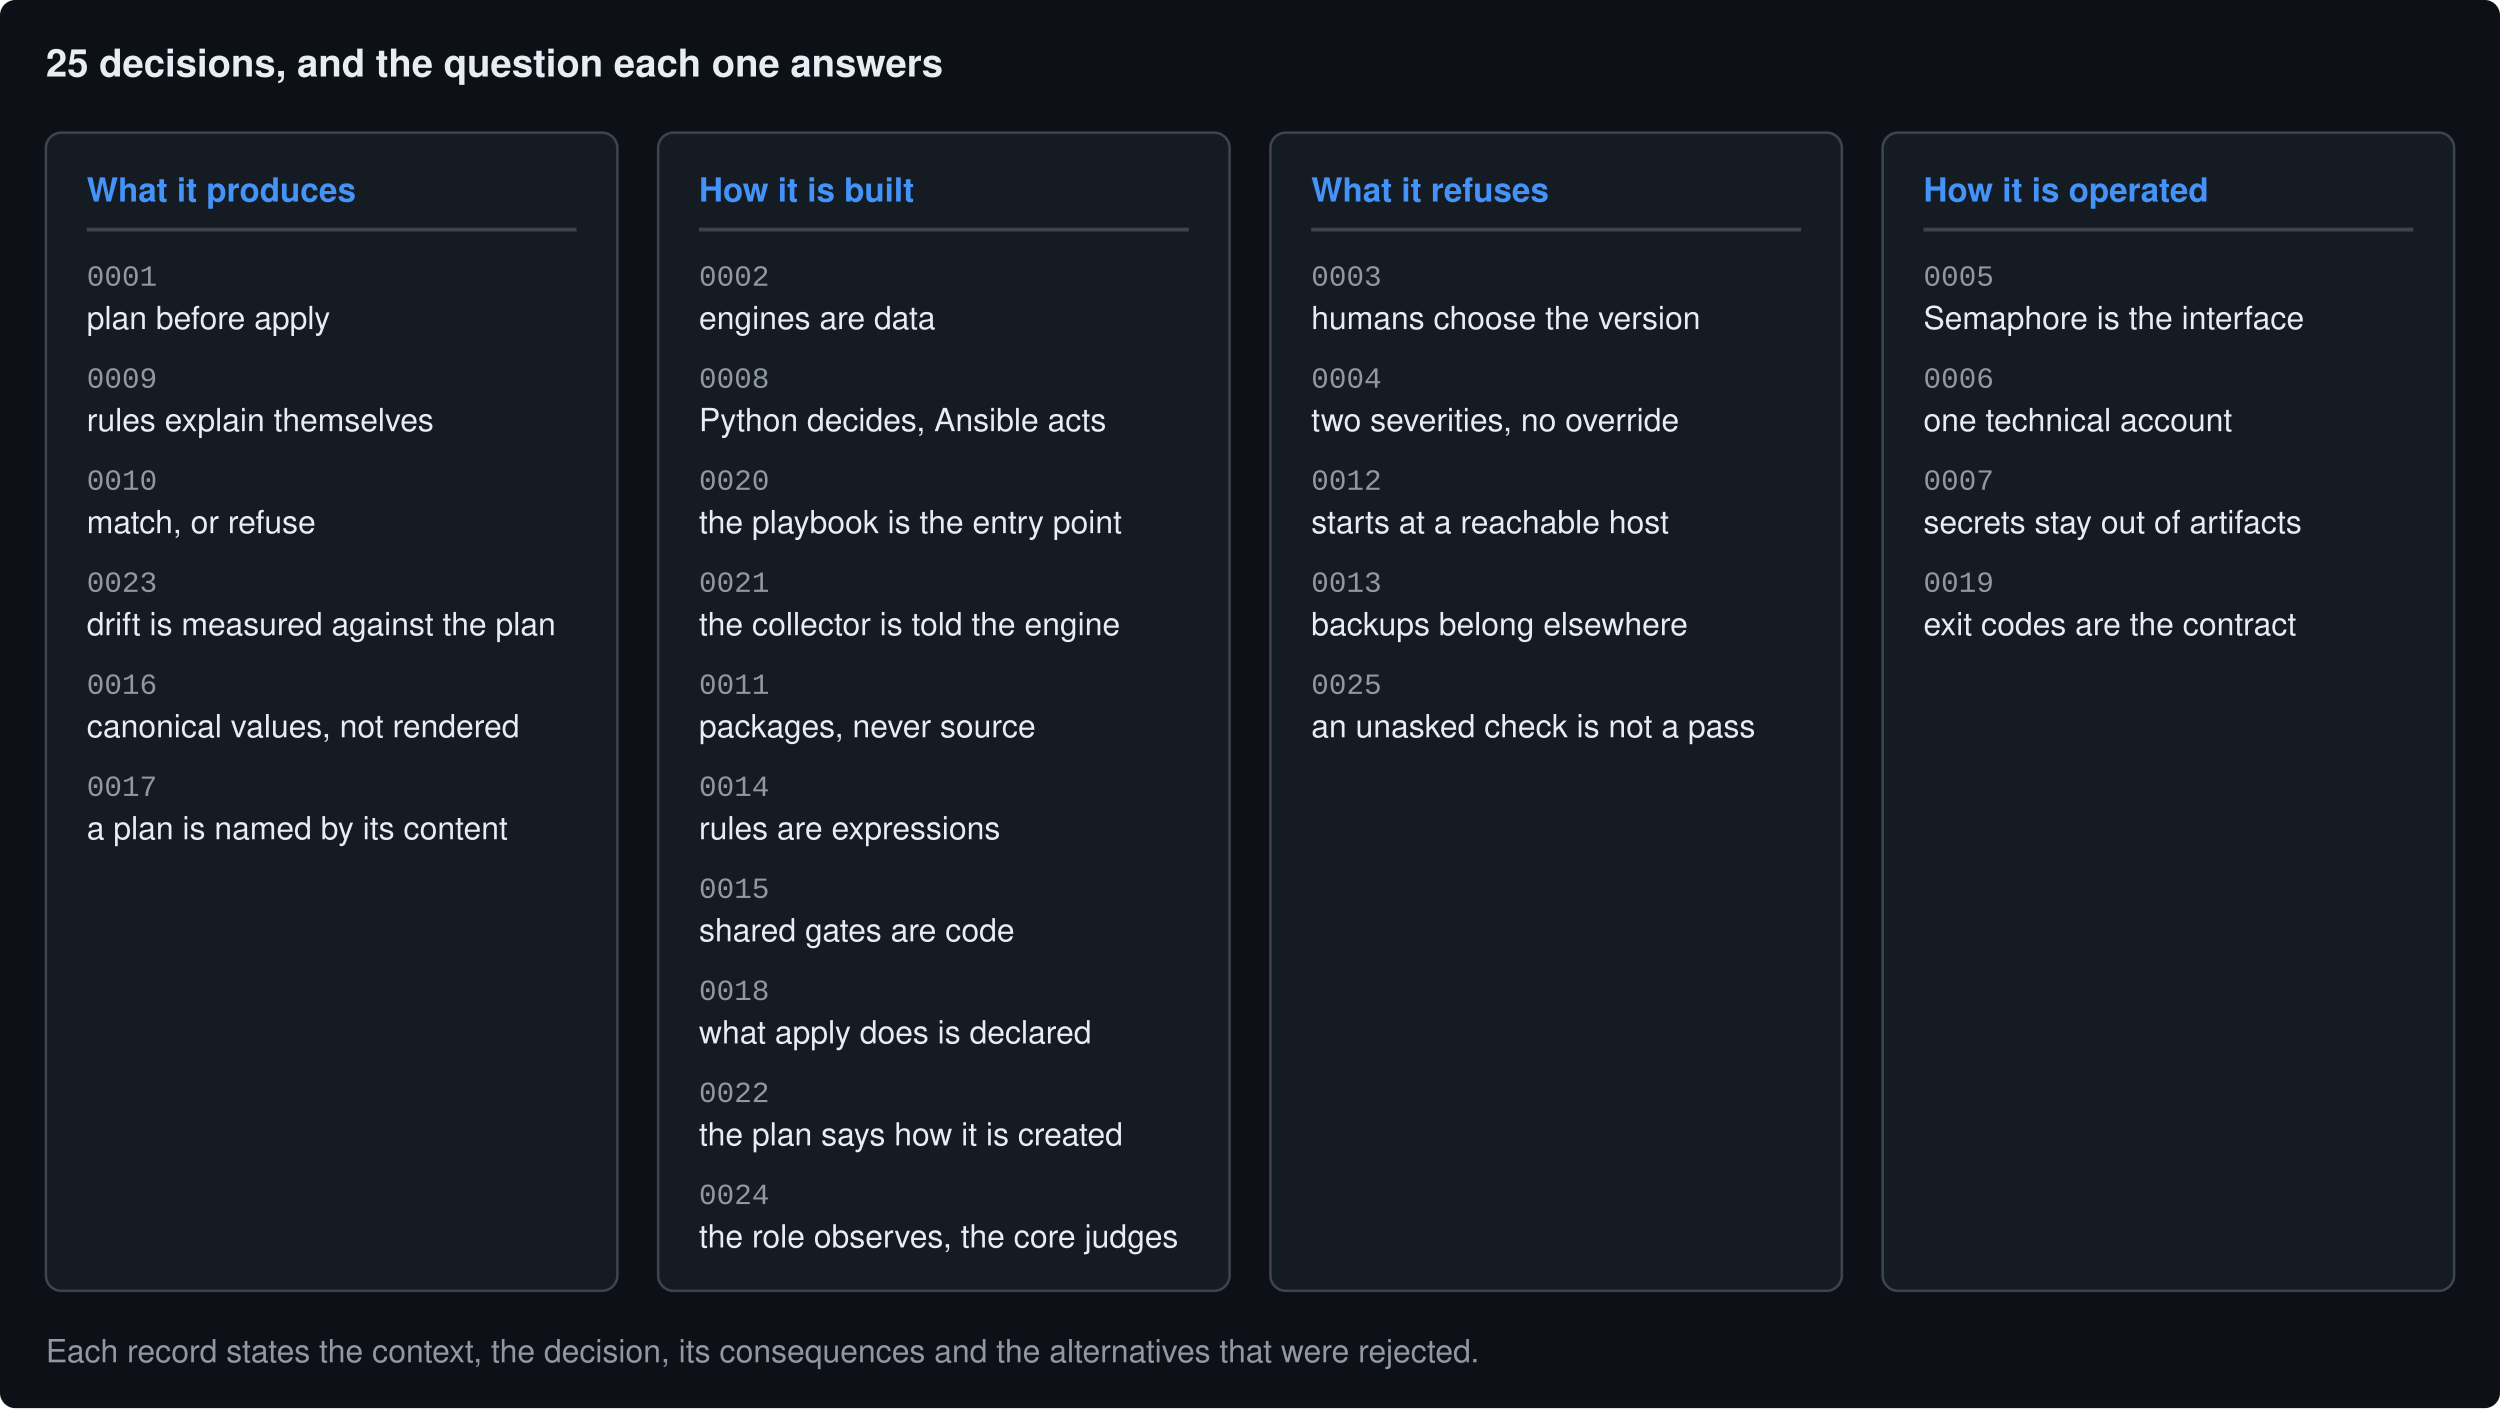
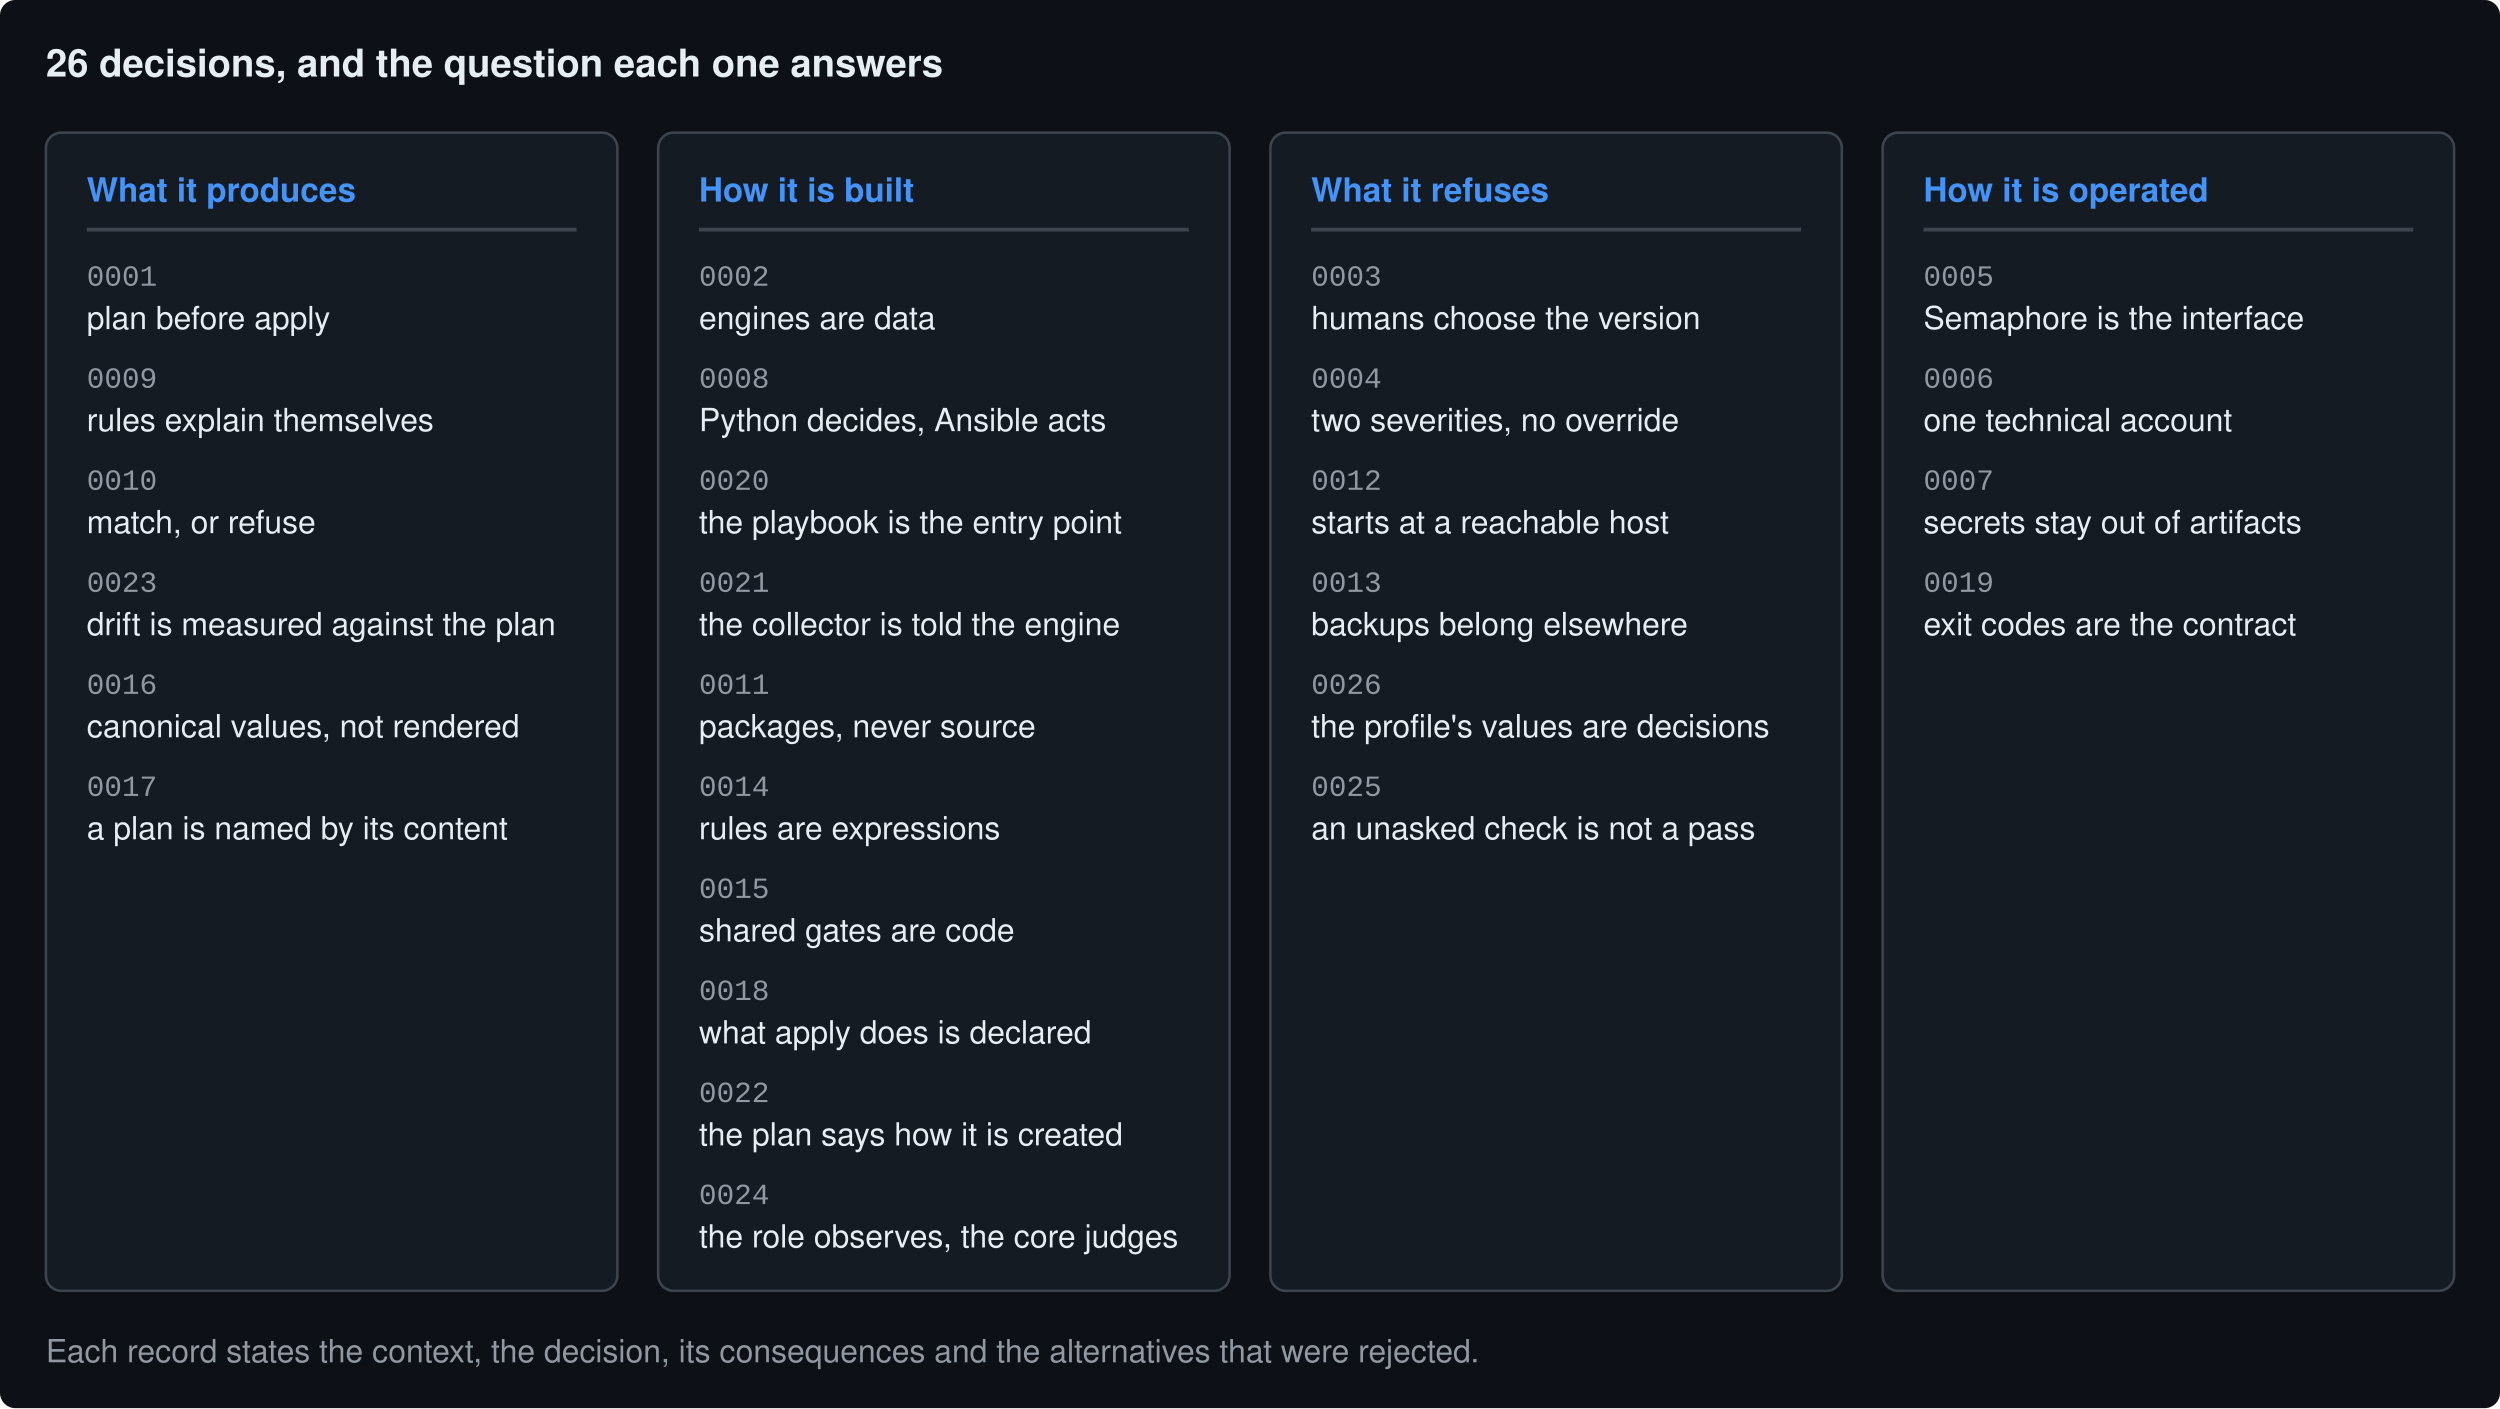
<svg xmlns="http://www.w3.org/2000/svg" width="980" height="552" viewBox="0 0 980 552" role="img">
  <defs>
    <marker id="arrow" viewBox="0 0 10 10" refX="9" refY="5" markerWidth="6" markerHeight="6" orient="auto">
      <path d="M 0 0 L 10 5 L 0 10 z" fill="context-stroke" />
    </marker>
  </defs>
  <rect x="0" y="0" width="980" height="552" rx="6" fill="#0d1117" stroke="none" stroke-width="1" />
-   <text x="18.0" y="30" fill="#e6edf3" font-family="-apple-system, BlinkMacSystemFont, 'Segoe UI', Helvetica, Arial, sans-serif" font-size="15" font-weight="600" text-anchor="start" letter-spacing="normal" xml:space="preserve">25 decisions, and the question each one answers</text>
+   <text x="18.0" y="30" fill="#e6edf3" font-family="-apple-system, BlinkMacSystemFont, 'Segoe UI', Helvetica, Arial, sans-serif" font-size="15" font-weight="600" text-anchor="start" letter-spacing="normal" xml:space="preserve">26 decisions, and the question each one answers</text>
  <rect x="18.0" y="52.0" width="224.0" height="454.0" rx="6" fill="#151b23" stroke="#3d444d" stroke-width="1" />
  <text x="34.0" y="79.0" fill="#4493f8" font-family="-apple-system, BlinkMacSystemFont, 'Segoe UI', Helvetica, Arial, sans-serif" font-size="13" font-weight="600" text-anchor="start" letter-spacing="normal" xml:space="preserve">What it produces</text>
  <line x1="34.0" y1="90.0" x2="226.0" y2="90.0" stroke="#3d444d" stroke-width="1.5" />
  <text x="34.0" y="112.0" fill="#9198a1" font-family="ui-monospace, SFMono-Regular, Menlo, Consolas, 'Liberation Mono', monospace" font-size="11.5" font-weight="normal" text-anchor="start" letter-spacing="normal" xml:space="preserve">0001</text>
  <text x="34.0" y="129.0" fill="#e6edf3" font-family="-apple-system, BlinkMacSystemFont, 'Segoe UI', Helvetica, Arial, sans-serif" font-size="12.5" font-weight="normal" text-anchor="start" letter-spacing="normal" xml:space="preserve">plan before apply</text>
  <text x="34.0" y="152.0" fill="#9198a1" font-family="ui-monospace, SFMono-Regular, Menlo, Consolas, 'Liberation Mono', monospace" font-size="11.5" font-weight="normal" text-anchor="start" letter-spacing="normal" xml:space="preserve">0009</text>
  <text x="34.0" y="169.0" fill="#e6edf3" font-family="-apple-system, BlinkMacSystemFont, 'Segoe UI', Helvetica, Arial, sans-serif" font-size="12.5" font-weight="normal" text-anchor="start" letter-spacing="normal" xml:space="preserve">rules explain themselves</text>
  <text x="34.0" y="192.0" fill="#9198a1" font-family="ui-monospace, SFMono-Regular, Menlo, Consolas, 'Liberation Mono', monospace" font-size="11.5" font-weight="normal" text-anchor="start" letter-spacing="normal" xml:space="preserve">0010</text>
  <text x="34.0" y="209.0" fill="#e6edf3" font-family="-apple-system, BlinkMacSystemFont, 'Segoe UI', Helvetica, Arial, sans-serif" font-size="12.5" font-weight="normal" text-anchor="start" letter-spacing="normal" xml:space="preserve">match, or refuse</text>
  <text x="34.0" y="232.0" fill="#9198a1" font-family="ui-monospace, SFMono-Regular, Menlo, Consolas, 'Liberation Mono', monospace" font-size="11.5" font-weight="normal" text-anchor="start" letter-spacing="normal" xml:space="preserve">0023</text>
  <text x="34.0" y="249.0" fill="#e6edf3" font-family="-apple-system, BlinkMacSystemFont, 'Segoe UI', Helvetica, Arial, sans-serif" font-size="12.5" font-weight="normal" text-anchor="start" letter-spacing="normal" xml:space="preserve">drift is measured against the plan</text>
  <text x="34.0" y="272.0" fill="#9198a1" font-family="ui-monospace, SFMono-Regular, Menlo, Consolas, 'Liberation Mono', monospace" font-size="11.5" font-weight="normal" text-anchor="start" letter-spacing="normal" xml:space="preserve">0016</text>
  <text x="34.0" y="289.0" fill="#e6edf3" font-family="-apple-system, BlinkMacSystemFont, 'Segoe UI', Helvetica, Arial, sans-serif" font-size="12.5" font-weight="normal" text-anchor="start" letter-spacing="normal" xml:space="preserve">canonical values, not rendered</text>
  <text x="34.0" y="312.0" fill="#9198a1" font-family="ui-monospace, SFMono-Regular, Menlo, Consolas, 'Liberation Mono', monospace" font-size="11.5" font-weight="normal" text-anchor="start" letter-spacing="normal" xml:space="preserve">0017</text>
  <text x="34.0" y="329.0" fill="#e6edf3" font-family="-apple-system, BlinkMacSystemFont, 'Segoe UI', Helvetica, Arial, sans-serif" font-size="12.5" font-weight="normal" text-anchor="start" letter-spacing="normal" xml:space="preserve">a plan is named by its content</text>
  <rect x="258.0" y="52.0" width="224.0" height="454.0" rx="6" fill="#151b23" stroke="#3d444d" stroke-width="1" />
  <text x="274.0" y="79.0" fill="#4493f8" font-family="-apple-system, BlinkMacSystemFont, 'Segoe UI', Helvetica, Arial, sans-serif" font-size="13" font-weight="600" text-anchor="start" letter-spacing="normal" xml:space="preserve">How it is built</text>
  <line x1="274.0" y1="90.0" x2="466.0" y2="90.0" stroke="#3d444d" stroke-width="1.5" />
  <text x="274.0" y="112.0" fill="#9198a1" font-family="ui-monospace, SFMono-Regular, Menlo, Consolas, 'Liberation Mono', monospace" font-size="11.5" font-weight="normal" text-anchor="start" letter-spacing="normal" xml:space="preserve">0002</text>
  <text x="274.0" y="129.0" fill="#e6edf3" font-family="-apple-system, BlinkMacSystemFont, 'Segoe UI', Helvetica, Arial, sans-serif" font-size="12.5" font-weight="normal" text-anchor="start" letter-spacing="normal" xml:space="preserve">engines are data</text>
  <text x="274.0" y="152.0" fill="#9198a1" font-family="ui-monospace, SFMono-Regular, Menlo, Consolas, 'Liberation Mono', monospace" font-size="11.5" font-weight="normal" text-anchor="start" letter-spacing="normal" xml:space="preserve">0008</text>
  <text x="274.0" y="169.0" fill="#e6edf3" font-family="-apple-system, BlinkMacSystemFont, 'Segoe UI', Helvetica, Arial, sans-serif" font-size="12.5" font-weight="normal" text-anchor="start" letter-spacing="normal" xml:space="preserve">Python decides, Ansible acts</text>
  <text x="274.0" y="192.0" fill="#9198a1" font-family="ui-monospace, SFMono-Regular, Menlo, Consolas, 'Liberation Mono', monospace" font-size="11.5" font-weight="normal" text-anchor="start" letter-spacing="normal" xml:space="preserve">0020</text>
  <text x="274.0" y="209.0" fill="#e6edf3" font-family="-apple-system, BlinkMacSystemFont, 'Segoe UI', Helvetica, Arial, sans-serif" font-size="12.5" font-weight="normal" text-anchor="start" letter-spacing="normal" xml:space="preserve">the playbook is the entry point</text>
  <text x="274.0" y="232.0" fill="#9198a1" font-family="ui-monospace, SFMono-Regular, Menlo, Consolas, 'Liberation Mono', monospace" font-size="11.5" font-weight="normal" text-anchor="start" letter-spacing="normal" xml:space="preserve">0021</text>
  <text x="274.0" y="249.0" fill="#e6edf3" font-family="-apple-system, BlinkMacSystemFont, 'Segoe UI', Helvetica, Arial, sans-serif" font-size="12.5" font-weight="normal" text-anchor="start" letter-spacing="normal" xml:space="preserve">the collector is told the engine</text>
  <text x="274.0" y="272.0" fill="#9198a1" font-family="ui-monospace, SFMono-Regular, Menlo, Consolas, 'Liberation Mono', monospace" font-size="11.5" font-weight="normal" text-anchor="start" letter-spacing="normal" xml:space="preserve">0011</text>
  <text x="274.0" y="289.0" fill="#e6edf3" font-family="-apple-system, BlinkMacSystemFont, 'Segoe UI', Helvetica, Arial, sans-serif" font-size="12.5" font-weight="normal" text-anchor="start" letter-spacing="normal" xml:space="preserve">packages, never source</text>
  <text x="274.0" y="312.0" fill="#9198a1" font-family="ui-monospace, SFMono-Regular, Menlo, Consolas, 'Liberation Mono', monospace" font-size="11.5" font-weight="normal" text-anchor="start" letter-spacing="normal" xml:space="preserve">0014</text>
  <text x="274.0" y="329.0" fill="#e6edf3" font-family="-apple-system, BlinkMacSystemFont, 'Segoe UI', Helvetica, Arial, sans-serif" font-size="12.5" font-weight="normal" text-anchor="start" letter-spacing="normal" xml:space="preserve">rules are expressions</text>
  <text x="274.0" y="352.0" fill="#9198a1" font-family="ui-monospace, SFMono-Regular, Menlo, Consolas, 'Liberation Mono', monospace" font-size="11.5" font-weight="normal" text-anchor="start" letter-spacing="normal" xml:space="preserve">0015</text>
  <text x="274.0" y="369.0" fill="#e6edf3" font-family="-apple-system, BlinkMacSystemFont, 'Segoe UI', Helvetica, Arial, sans-serif" font-size="12.5" font-weight="normal" text-anchor="start" letter-spacing="normal" xml:space="preserve">shared gates are code</text>
  <text x="274.0" y="392.0" fill="#9198a1" font-family="ui-monospace, SFMono-Regular, Menlo, Consolas, 'Liberation Mono', monospace" font-size="11.5" font-weight="normal" text-anchor="start" letter-spacing="normal" xml:space="preserve">0018</text>
  <text x="274.0" y="409.0" fill="#e6edf3" font-family="-apple-system, BlinkMacSystemFont, 'Segoe UI', Helvetica, Arial, sans-serif" font-size="12.5" font-weight="normal" text-anchor="start" letter-spacing="normal" xml:space="preserve">what apply does is declared</text>
  <text x="274.0" y="432.0" fill="#9198a1" font-family="ui-monospace, SFMono-Regular, Menlo, Consolas, 'Liberation Mono', monospace" font-size="11.5" font-weight="normal" text-anchor="start" letter-spacing="normal" xml:space="preserve">0022</text>
  <text x="274.0" y="449.0" fill="#e6edf3" font-family="-apple-system, BlinkMacSystemFont, 'Segoe UI', Helvetica, Arial, sans-serif" font-size="12.5" font-weight="normal" text-anchor="start" letter-spacing="normal" xml:space="preserve">the plan says how it is created</text>
  <text x="274.0" y="472.0" fill="#9198a1" font-family="ui-monospace, SFMono-Regular, Menlo, Consolas, 'Liberation Mono', monospace" font-size="11.5" font-weight="normal" text-anchor="start" letter-spacing="normal" xml:space="preserve">0024</text>
  <text x="274.0" y="489.0" fill="#e6edf3" font-family="-apple-system, BlinkMacSystemFont, 'Segoe UI', Helvetica, Arial, sans-serif" font-size="12.5" font-weight="normal" text-anchor="start" letter-spacing="normal" xml:space="preserve">the role observes, the core judges</text>
  <rect x="498.0" y="52.0" width="224.0" height="454.0" rx="6" fill="#151b23" stroke="#3d444d" stroke-width="1" />
  <text x="514.0" y="79.0" fill="#4493f8" font-family="-apple-system, BlinkMacSystemFont, 'Segoe UI', Helvetica, Arial, sans-serif" font-size="13" font-weight="600" text-anchor="start" letter-spacing="normal" xml:space="preserve">What it refuses</text>
  <line x1="514.0" y1="90.0" x2="706.0" y2="90.0" stroke="#3d444d" stroke-width="1.5" />
  <text x="514.0" y="112.0" fill="#9198a1" font-family="ui-monospace, SFMono-Regular, Menlo, Consolas, 'Liberation Mono', monospace" font-size="11.5" font-weight="normal" text-anchor="start" letter-spacing="normal" xml:space="preserve">0003</text>
  <text x="514.0" y="129.0" fill="#e6edf3" font-family="-apple-system, BlinkMacSystemFont, 'Segoe UI', Helvetica, Arial, sans-serif" font-size="12.5" font-weight="normal" text-anchor="start" letter-spacing="normal" xml:space="preserve">humans choose the version</text>
  <text x="514.0" y="152.0" fill="#9198a1" font-family="ui-monospace, SFMono-Regular, Menlo, Consolas, 'Liberation Mono', monospace" font-size="11.5" font-weight="normal" text-anchor="start" letter-spacing="normal" xml:space="preserve">0004</text>
  <text x="514.0" y="169.0" fill="#e6edf3" font-family="-apple-system, BlinkMacSystemFont, 'Segoe UI', Helvetica, Arial, sans-serif" font-size="12.5" font-weight="normal" text-anchor="start" letter-spacing="normal" xml:space="preserve">two severities, no override</text>
  <text x="514.0" y="192.0" fill="#9198a1" font-family="ui-monospace, SFMono-Regular, Menlo, Consolas, 'Liberation Mono', monospace" font-size="11.5" font-weight="normal" text-anchor="start" letter-spacing="normal" xml:space="preserve">0012</text>
  <text x="514.0" y="209.0" fill="#e6edf3" font-family="-apple-system, BlinkMacSystemFont, 'Segoe UI', Helvetica, Arial, sans-serif" font-size="12.5" font-weight="normal" text-anchor="start" letter-spacing="normal" xml:space="preserve">starts at a reachable host</text>
  <text x="514.0" y="232.0" fill="#9198a1" font-family="ui-monospace, SFMono-Regular, Menlo, Consolas, 'Liberation Mono', monospace" font-size="11.5" font-weight="normal" text-anchor="start" letter-spacing="normal" xml:space="preserve">0013</text>
  <text x="514.0" y="249.0" fill="#e6edf3" font-family="-apple-system, BlinkMacSystemFont, 'Segoe UI', Helvetica, Arial, sans-serif" font-size="12.5" font-weight="normal" text-anchor="start" letter-spacing="normal" xml:space="preserve">backups belong elsewhere</text>
-   <text x="514.0" y="272.0" fill="#9198a1" font-family="ui-monospace, SFMono-Regular, Menlo, Consolas, 'Liberation Mono', monospace" font-size="11.5" font-weight="normal" text-anchor="start" letter-spacing="normal" xml:space="preserve">0025</text>
-   <text x="514.0" y="289.0" fill="#e6edf3" font-family="-apple-system, BlinkMacSystemFont, 'Segoe UI', Helvetica, Arial, sans-serif" font-size="12.5" font-weight="normal" text-anchor="start" letter-spacing="normal" xml:space="preserve">an unasked check is not a pass</text>
+   <text x="514.0" y="272.0" fill="#9198a1" font-family="ui-monospace, SFMono-Regular, Menlo, Consolas, 'Liberation Mono', monospace" font-size="11.5" font-weight="normal" text-anchor="start" letter-spacing="normal" xml:space="preserve">0026</text>
+   <text x="514.0" y="289.0" fill="#e6edf3" font-family="-apple-system, BlinkMacSystemFont, 'Segoe UI', Helvetica, Arial, sans-serif" font-size="12.5" font-weight="normal" text-anchor="start" letter-spacing="normal" xml:space="preserve">the profile's values are decisions</text>
+   <text x="514.0" y="312.0" fill="#9198a1" font-family="ui-monospace, SFMono-Regular, Menlo, Consolas, 'Liberation Mono', monospace" font-size="11.5" font-weight="normal" text-anchor="start" letter-spacing="normal" xml:space="preserve">0025</text>
+   <text x="514.0" y="329.0" fill="#e6edf3" font-family="-apple-system, BlinkMacSystemFont, 'Segoe UI', Helvetica, Arial, sans-serif" font-size="12.5" font-weight="normal" text-anchor="start" letter-spacing="normal" xml:space="preserve">an unasked check is not a pass</text>
  <rect x="738.0" y="52.0" width="224.0" height="454.0" rx="6" fill="#151b23" stroke="#3d444d" stroke-width="1" />
  <text x="754.0" y="79.0" fill="#4493f8" font-family="-apple-system, BlinkMacSystemFont, 'Segoe UI', Helvetica, Arial, sans-serif" font-size="13" font-weight="600" text-anchor="start" letter-spacing="normal" xml:space="preserve">How it is operated</text>
  <line x1="754.0" y1="90.0" x2="946.0" y2="90.0" stroke="#3d444d" stroke-width="1.5" />
  <text x="754.0" y="112.0" fill="#9198a1" font-family="ui-monospace, SFMono-Regular, Menlo, Consolas, 'Liberation Mono', monospace" font-size="11.5" font-weight="normal" text-anchor="start" letter-spacing="normal" xml:space="preserve">0005</text>
  <text x="754.0" y="129.0" fill="#e6edf3" font-family="-apple-system, BlinkMacSystemFont, 'Segoe UI', Helvetica, Arial, sans-serif" font-size="12.5" font-weight="normal" text-anchor="start" letter-spacing="normal" xml:space="preserve">Semaphore is the interface</text>
  <text x="754.0" y="152.0" fill="#9198a1" font-family="ui-monospace, SFMono-Regular, Menlo, Consolas, 'Liberation Mono', monospace" font-size="11.5" font-weight="normal" text-anchor="start" letter-spacing="normal" xml:space="preserve">0006</text>
  <text x="754.0" y="169.0" fill="#e6edf3" font-family="-apple-system, BlinkMacSystemFont, 'Segoe UI', Helvetica, Arial, sans-serif" font-size="12.5" font-weight="normal" text-anchor="start" letter-spacing="normal" xml:space="preserve">one technical account</text>
  <text x="754.0" y="192.0" fill="#9198a1" font-family="ui-monospace, SFMono-Regular, Menlo, Consolas, 'Liberation Mono', monospace" font-size="11.5" font-weight="normal" text-anchor="start" letter-spacing="normal" xml:space="preserve">0007</text>
  <text x="754.0" y="209.0" fill="#e6edf3" font-family="-apple-system, BlinkMacSystemFont, 'Segoe UI', Helvetica, Arial, sans-serif" font-size="12.5" font-weight="normal" text-anchor="start" letter-spacing="normal" xml:space="preserve">secrets stay out of artifacts</text>
  <text x="754.0" y="232.0" fill="#9198a1" font-family="ui-monospace, SFMono-Regular, Menlo, Consolas, 'Liberation Mono', monospace" font-size="11.5" font-weight="normal" text-anchor="start" letter-spacing="normal" xml:space="preserve">0019</text>
  <text x="754.0" y="249.0" fill="#e6edf3" font-family="-apple-system, BlinkMacSystemFont, 'Segoe UI', Helvetica, Arial, sans-serif" font-size="12.5" font-weight="normal" text-anchor="start" letter-spacing="normal" xml:space="preserve">exit codes are the contract</text>
  <text x="18.0" y="534" fill="#9198a1" font-family="-apple-system, BlinkMacSystemFont, 'Segoe UI', Helvetica, Arial, sans-serif" font-size="12.5" font-weight="normal" text-anchor="start" letter-spacing="normal" xml:space="preserve">Each record states the context, the decision, its consequences and the alternatives that were rejected.</text>
</svg>
